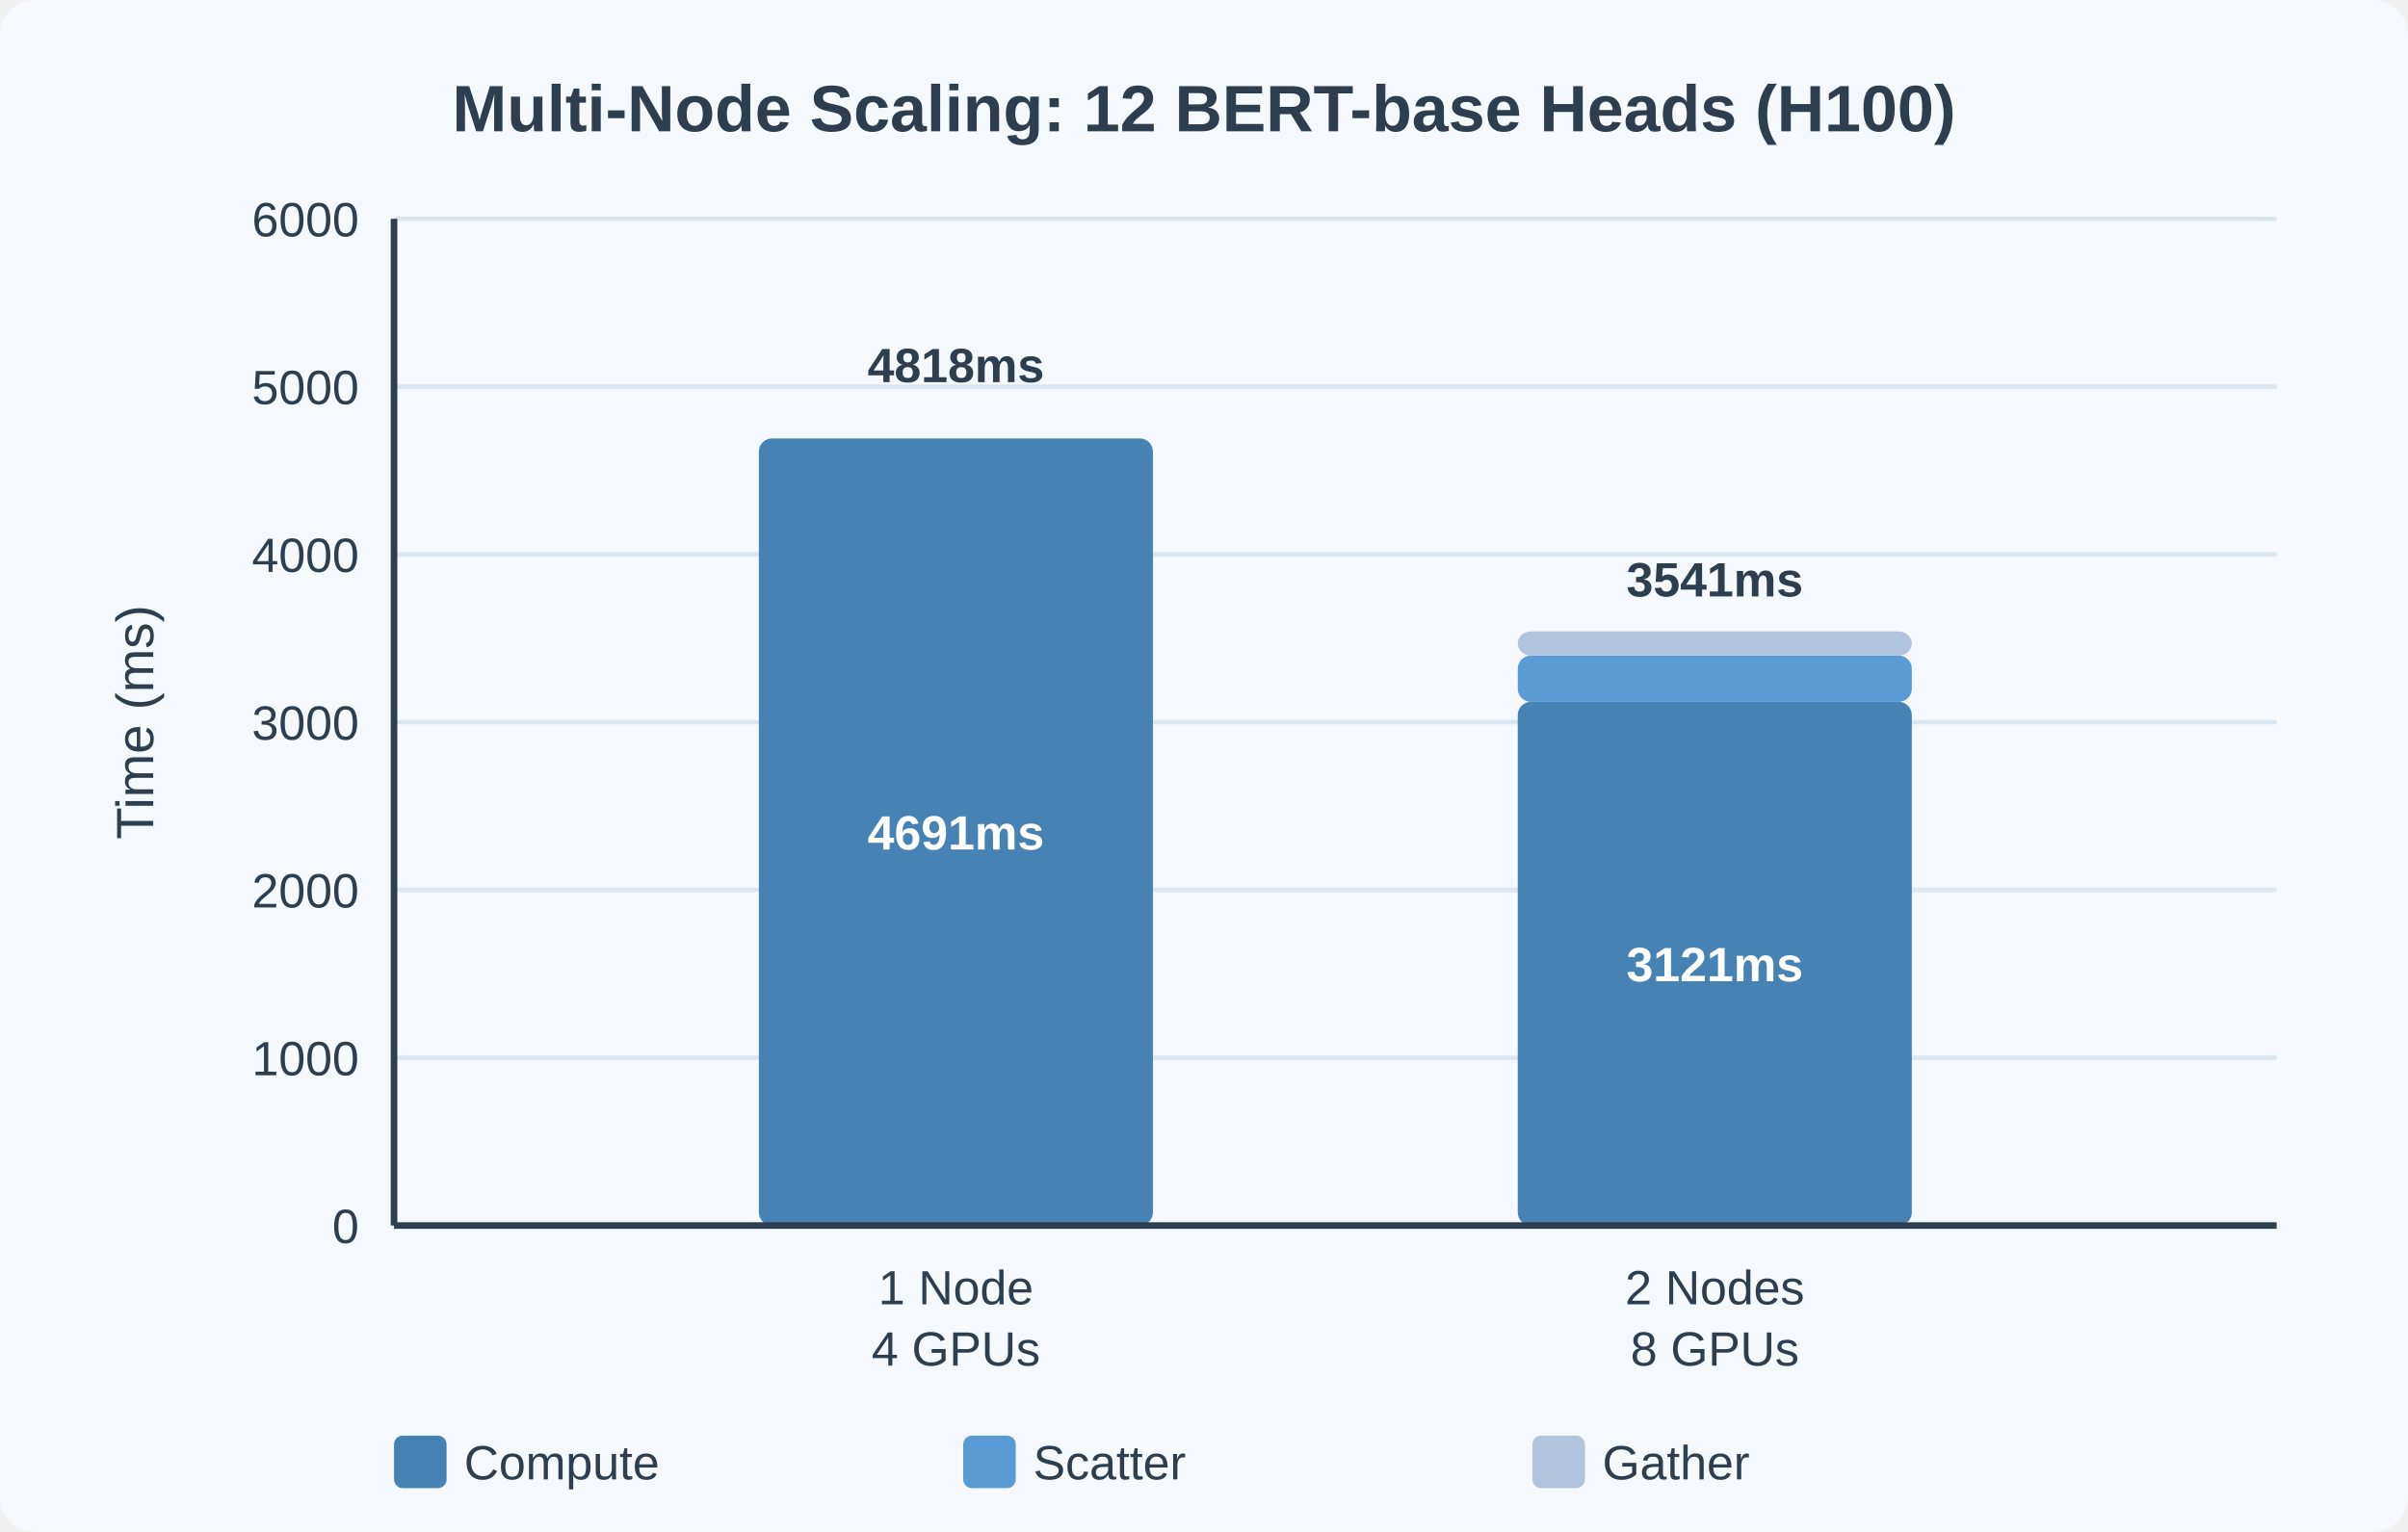
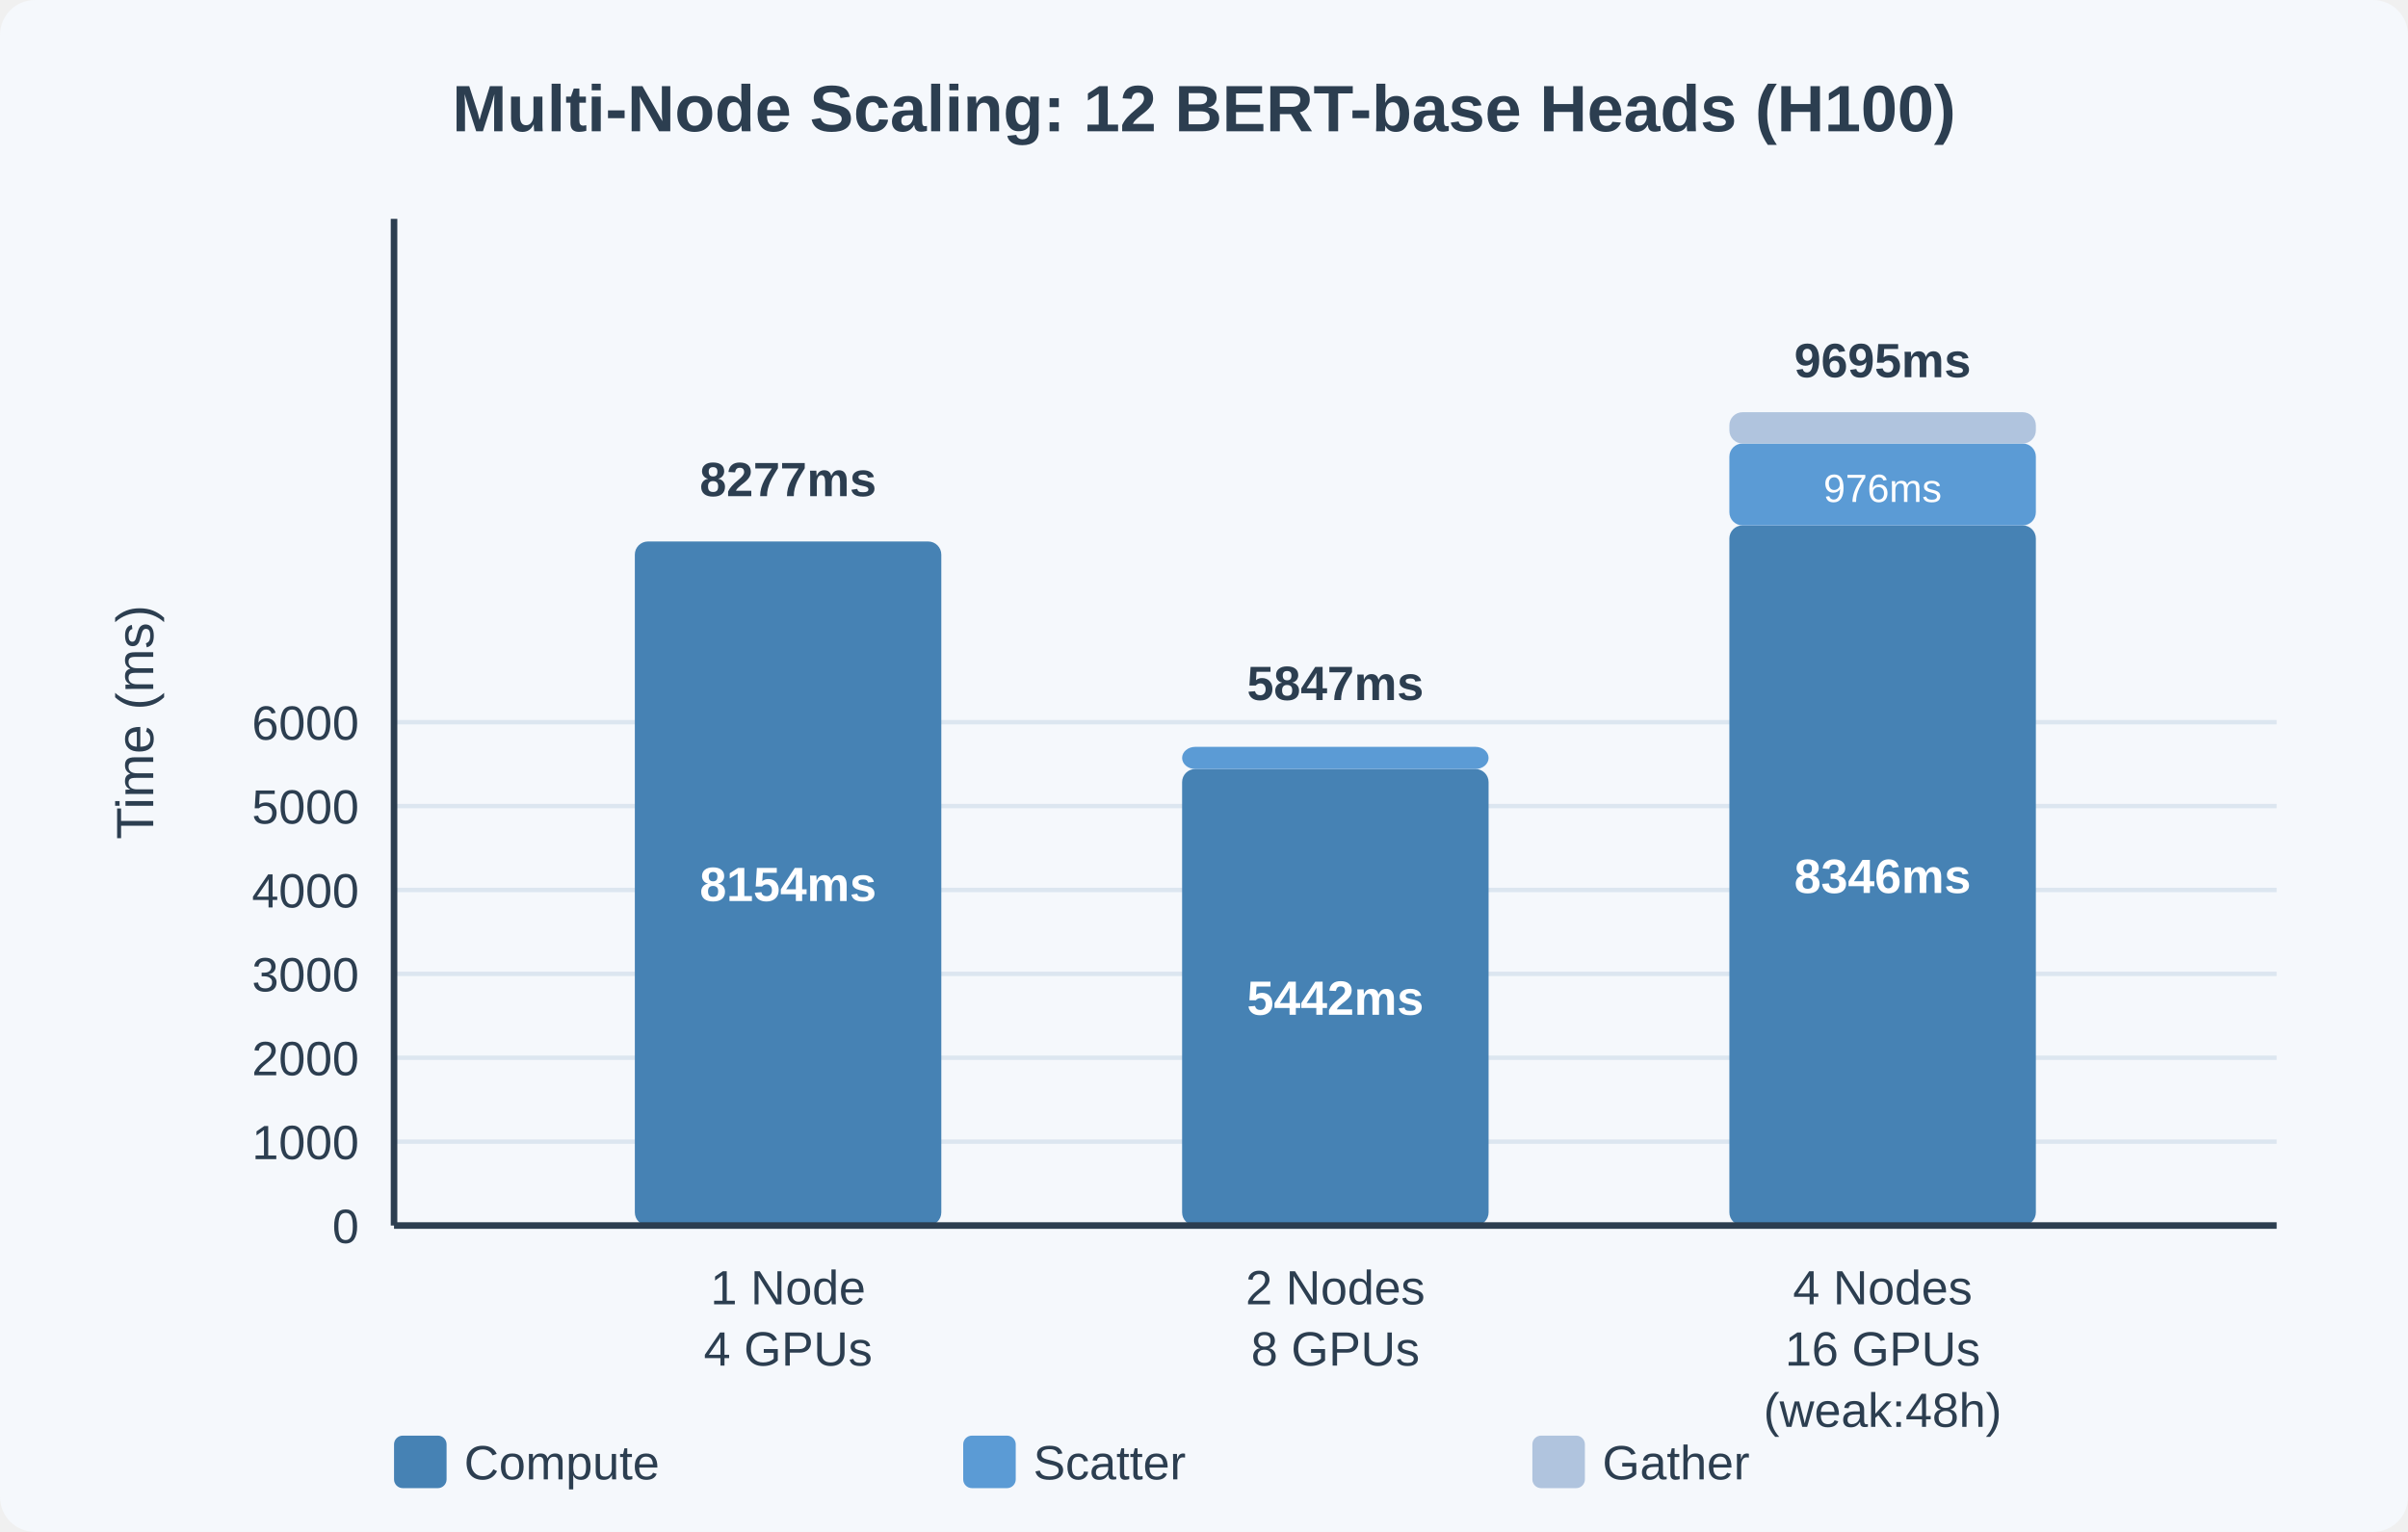
<svg xmlns="http://www.w3.org/2000/svg" width="550" height="350" font-family="Segoe UI, Arial, sans-serif">
  <rect width="550" height="350" fill="#F5F8FC" rx="8" />
  <text x="275" y="30" text-anchor="middle" font-size="15" font-weight="bold" fill="#2C3E50">Multi-Node Scaling: 12 BERT-base Heads (H100)</text>
  <line x1="90" y1="280.0" x2="520" y2="280.0" stroke="#DCE6F0" stroke-width="1" />
  <text x="82" y="284.0" text-anchor="end" font-size="11" fill="#2C3E50">0</text>
+   <line x1="90" y1="260.833" x2="520" y2="260.833" stroke="#DCE6F0" stroke-width="1" />
+   <text x="82" y="264.833" text-anchor="end" font-size="11" fill="#2C3E50">1000</text>
  <line x1="90" y1="241.667" x2="520" y2="241.667" stroke="#DCE6F0" stroke-width="1" />
-   <text x="82" y="245.667" text-anchor="end" font-size="11" fill="#2C3E50">1000</text>
+   <text x="82" y="245.667" text-anchor="end" font-size="11" fill="#2C3E50">2000</text>
+   <line x1="90" y1="222.5" x2="520" y2="222.5" stroke="#DCE6F0" stroke-width="1" />
+   <text x="82" y="226.5" text-anchor="end" font-size="11" fill="#2C3E50">3000</text>
  <line x1="90" y1="203.333" x2="520" y2="203.333" stroke="#DCE6F0" stroke-width="1" />
-   <text x="82" y="207.333" text-anchor="end" font-size="11" fill="#2C3E50">2000</text>
+   <text x="82" y="207.333" text-anchor="end" font-size="11" fill="#2C3E50">4000</text>
+   <line x1="90" y1="184.167" x2="520" y2="184.167" stroke="#DCE6F0" stroke-width="1" />
+   <text x="82" y="188.167" text-anchor="end" font-size="11" fill="#2C3E50">5000</text>
  <line x1="90" y1="165.0" x2="520" y2="165.0" stroke="#DCE6F0" stroke-width="1" />
-   <text x="82" y="169.0" text-anchor="end" font-size="11" fill="#2C3E50">3000</text>
-   <line x1="90" y1="126.667" x2="520" y2="126.667" stroke="#DCE6F0" stroke-width="1" />
-   <text x="82" y="130.667" text-anchor="end" font-size="11" fill="#2C3E50">4000</text>
-   <line x1="90" y1="88.333" x2="520" y2="88.333" stroke="#DCE6F0" stroke-width="1" />
-   <text x="82" y="92.333" text-anchor="end" font-size="11" fill="#2C3E50">5000</text>
-   <line x1="90" y1="50.0" x2="520" y2="50.0" stroke="#DCE6F0" stroke-width="1" />
-   <text x="82" y="54.0" text-anchor="end" font-size="11" fill="#2C3E50">6000</text>
+   <text x="82" y="169.0" text-anchor="end" font-size="11" fill="#2C3E50">6000</text>
  <text x="35" y="165" text-anchor="middle" font-size="12" fill="#2C3E50" transform="rotate(-90,35,165)">Time (ms)</text>
-   <rect x="173.333" y="100.178" width="90" height="179.822" fill="#4682B4" rx="3" />
-   <text x="218.333" y="194.089" text-anchor="middle" font-size="11" fill="white" font-weight="bold">4691ms</text>
-   <text x="218.333" y="87.31" text-anchor="middle" font-size="11" font-weight="bold" fill="#2C3E50">4818ms</text>
-   <text x="218.333" y="298" text-anchor="middle" font-size="11" fill="#2C3E50">1 Node</text>
-   <text x="218.333" y="312" text-anchor="middle" font-size="11" fill="#2C3E50">4 GPUs</text>
-   <rect x="346.667" y="160.362" width="90" height="119.638" fill="#4682B4" rx="3" />
-   <text x="391.667" y="224.181" text-anchor="middle" font-size="11" fill="white" font-weight="bold">3121ms</text>
-   <rect x="346.667" y="149.782" width="90" height="10.58" fill="#5B9BD5" rx="3" />
-   <rect x="346.667" y="144.262" width="90" height="5.52" fill="#B0C4DE" rx="3" />
-   <text x="391.667" y="136.262" text-anchor="middle" font-size="11" font-weight="bold" fill="#2C3E50">3541ms</text>
-   <text x="391.667" y="298" text-anchor="middle" font-size="11" fill="#2C3E50">2 Nodes</text>
-   <text x="391.667" y="312" text-anchor="middle" font-size="11" fill="#2C3E50">8 GPUs</text>
+   <rect x="145.0" y="123.715" width="70" height="156.285" fill="#4682B4" rx="3" />
+   <text x="180.0" y="205.858" text-anchor="middle" font-size="11" fill="white" font-weight="bold">8154ms</text>
+   <text x="180.0" y="113.358" text-anchor="middle" font-size="11" font-weight="bold" fill="#2C3E50">8277ms</text>
+   <text x="180.0" y="298" text-anchor="middle" font-size="11" fill="#2C3E50">1 Node</text>
+   <text x="180.0" y="312" text-anchor="middle" font-size="11" fill="#2C3E50">4 GPUs</text>
+   <rect x="270.0" y="175.695" width="70" height="104.305" fill="#4682B4" rx="3" />
+   <text x="305.0" y="231.847" text-anchor="middle" font-size="11" fill="white" font-weight="bold">5442ms</text>
+   <rect x="270.0" y="170.635" width="70" height="5.06" fill="#5B9BD5" rx="3" />
+   <text x="305.0" y="159.933" text-anchor="middle" font-size="11" font-weight="bold" fill="#2C3E50">5847ms</text>
+   <text x="305.0" y="298" text-anchor="middle" font-size="11" fill="#2C3E50">2 Nodes</text>
+   <text x="305.0" y="312" text-anchor="middle" font-size="11" fill="#2C3E50">8 GPUs</text>
+   <rect x="395.0" y="120.035" width="70" height="159.965" fill="#4682B4" rx="3" />
+   <text x="430.0" y="204.017" text-anchor="middle" font-size="11" fill="white" font-weight="bold">8346ms</text>
+   <rect x="395.0" y="101.328" width="70" height="18.707" fill="#5B9BD5" rx="3" />
+   <text x="430.0" y="114.682" text-anchor="middle" font-size="9" fill="white">976ms</text>
+   <rect x="395.0" y="94.179" width="70" height="7.149" fill="#B0C4DE" rx="3" />
+   <text x="430.0" y="86.179" text-anchor="middle" font-size="11" font-weight="bold" fill="#2C3E50">9695ms</text>
+   <text x="430.0" y="298" text-anchor="middle" font-size="11" fill="#2C3E50">4 Nodes</text>
+   <text x="430.0" y="312" text-anchor="middle" font-size="11" fill="#2C3E50">16 GPUs</text>
+   <text x="430.0" y="326" text-anchor="middle" font-size="11" fill="#2C3E50">(weak:48h)</text>
  <rect x="90" y="328" width="12" height="12" fill="#4682B4" rx="2" />
  <text x="106" y="338" font-size="11" fill="#2C3E50">Compute</text>
  <rect x="220" y="328" width="12" height="12" fill="#5B9BD5" rx="2" />
  <text x="236" y="338" font-size="11" fill="#2C3E50">Scatter</text>
  <rect x="350" y="328" width="12" height="12" fill="#B0C4DE" rx="2" />
  <text x="366" y="338" font-size="11" fill="#2C3E50">Gather</text>
  <line x1="90" y1="280" x2="520" y2="280" stroke="#2C3E50" stroke-width="1.5" />
  <line x1="90" y1="50" x2="90" y2="280" stroke="#2C3E50" stroke-width="1.5" />
</svg>
